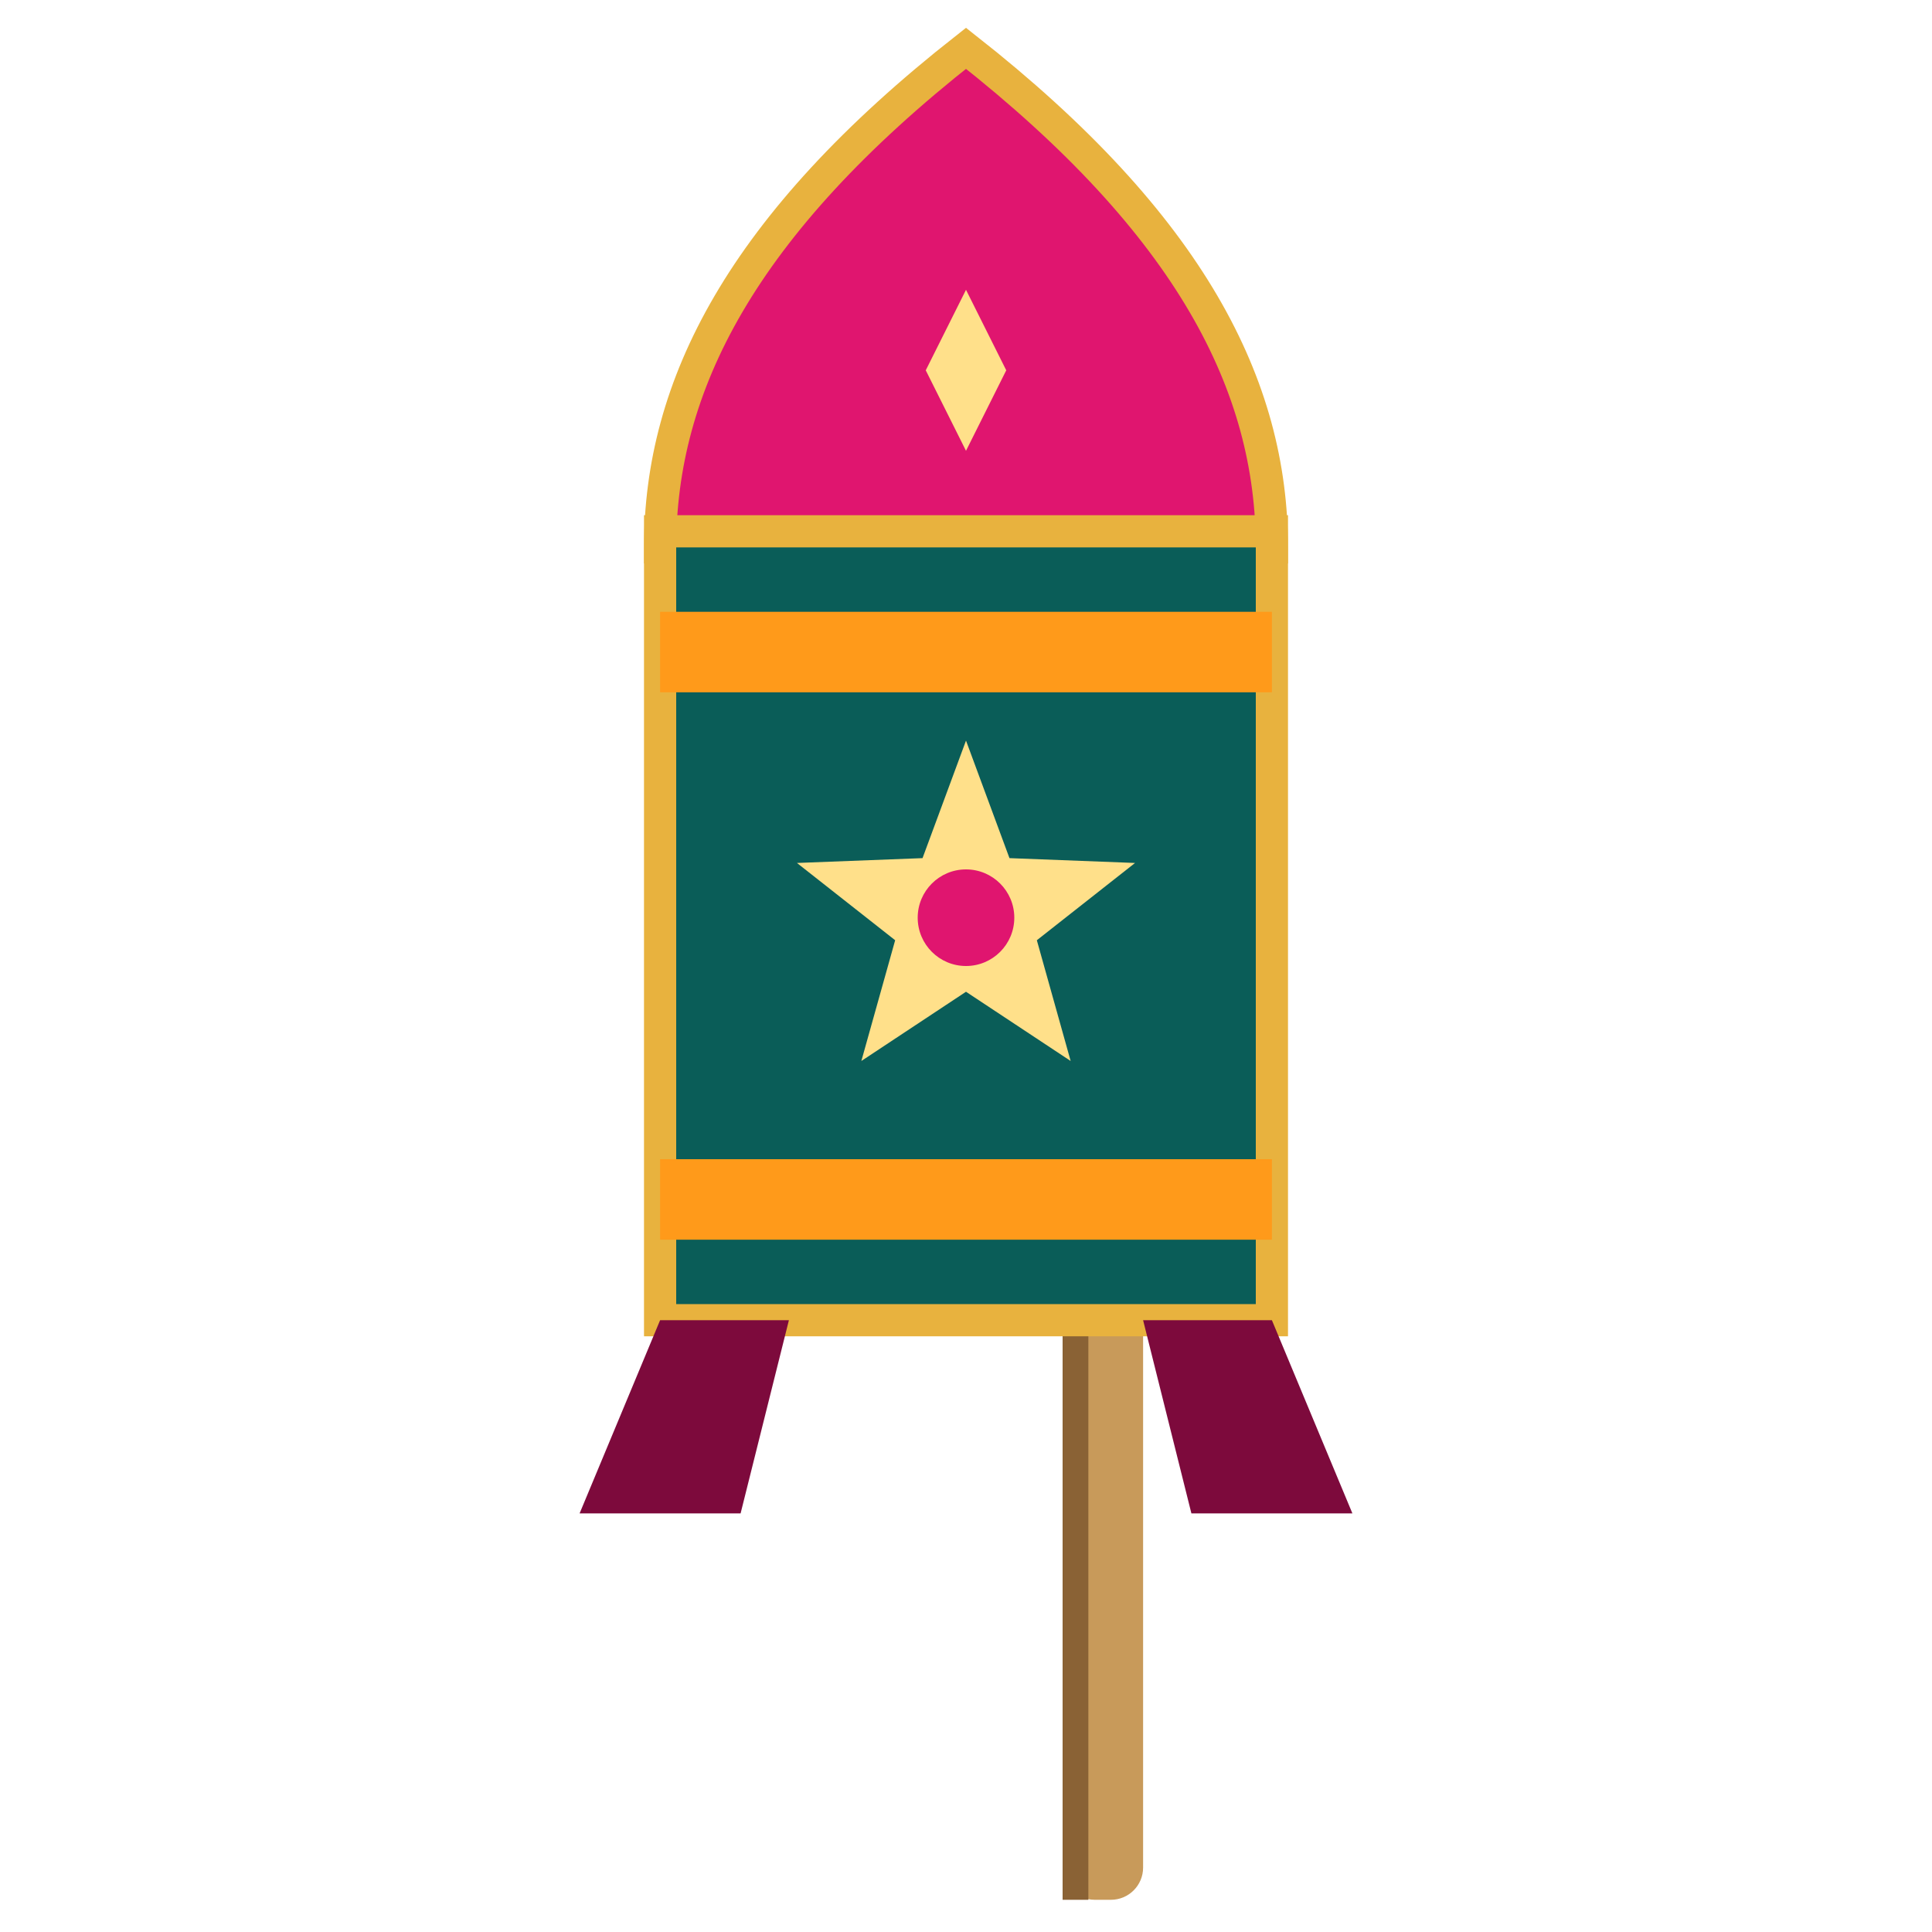
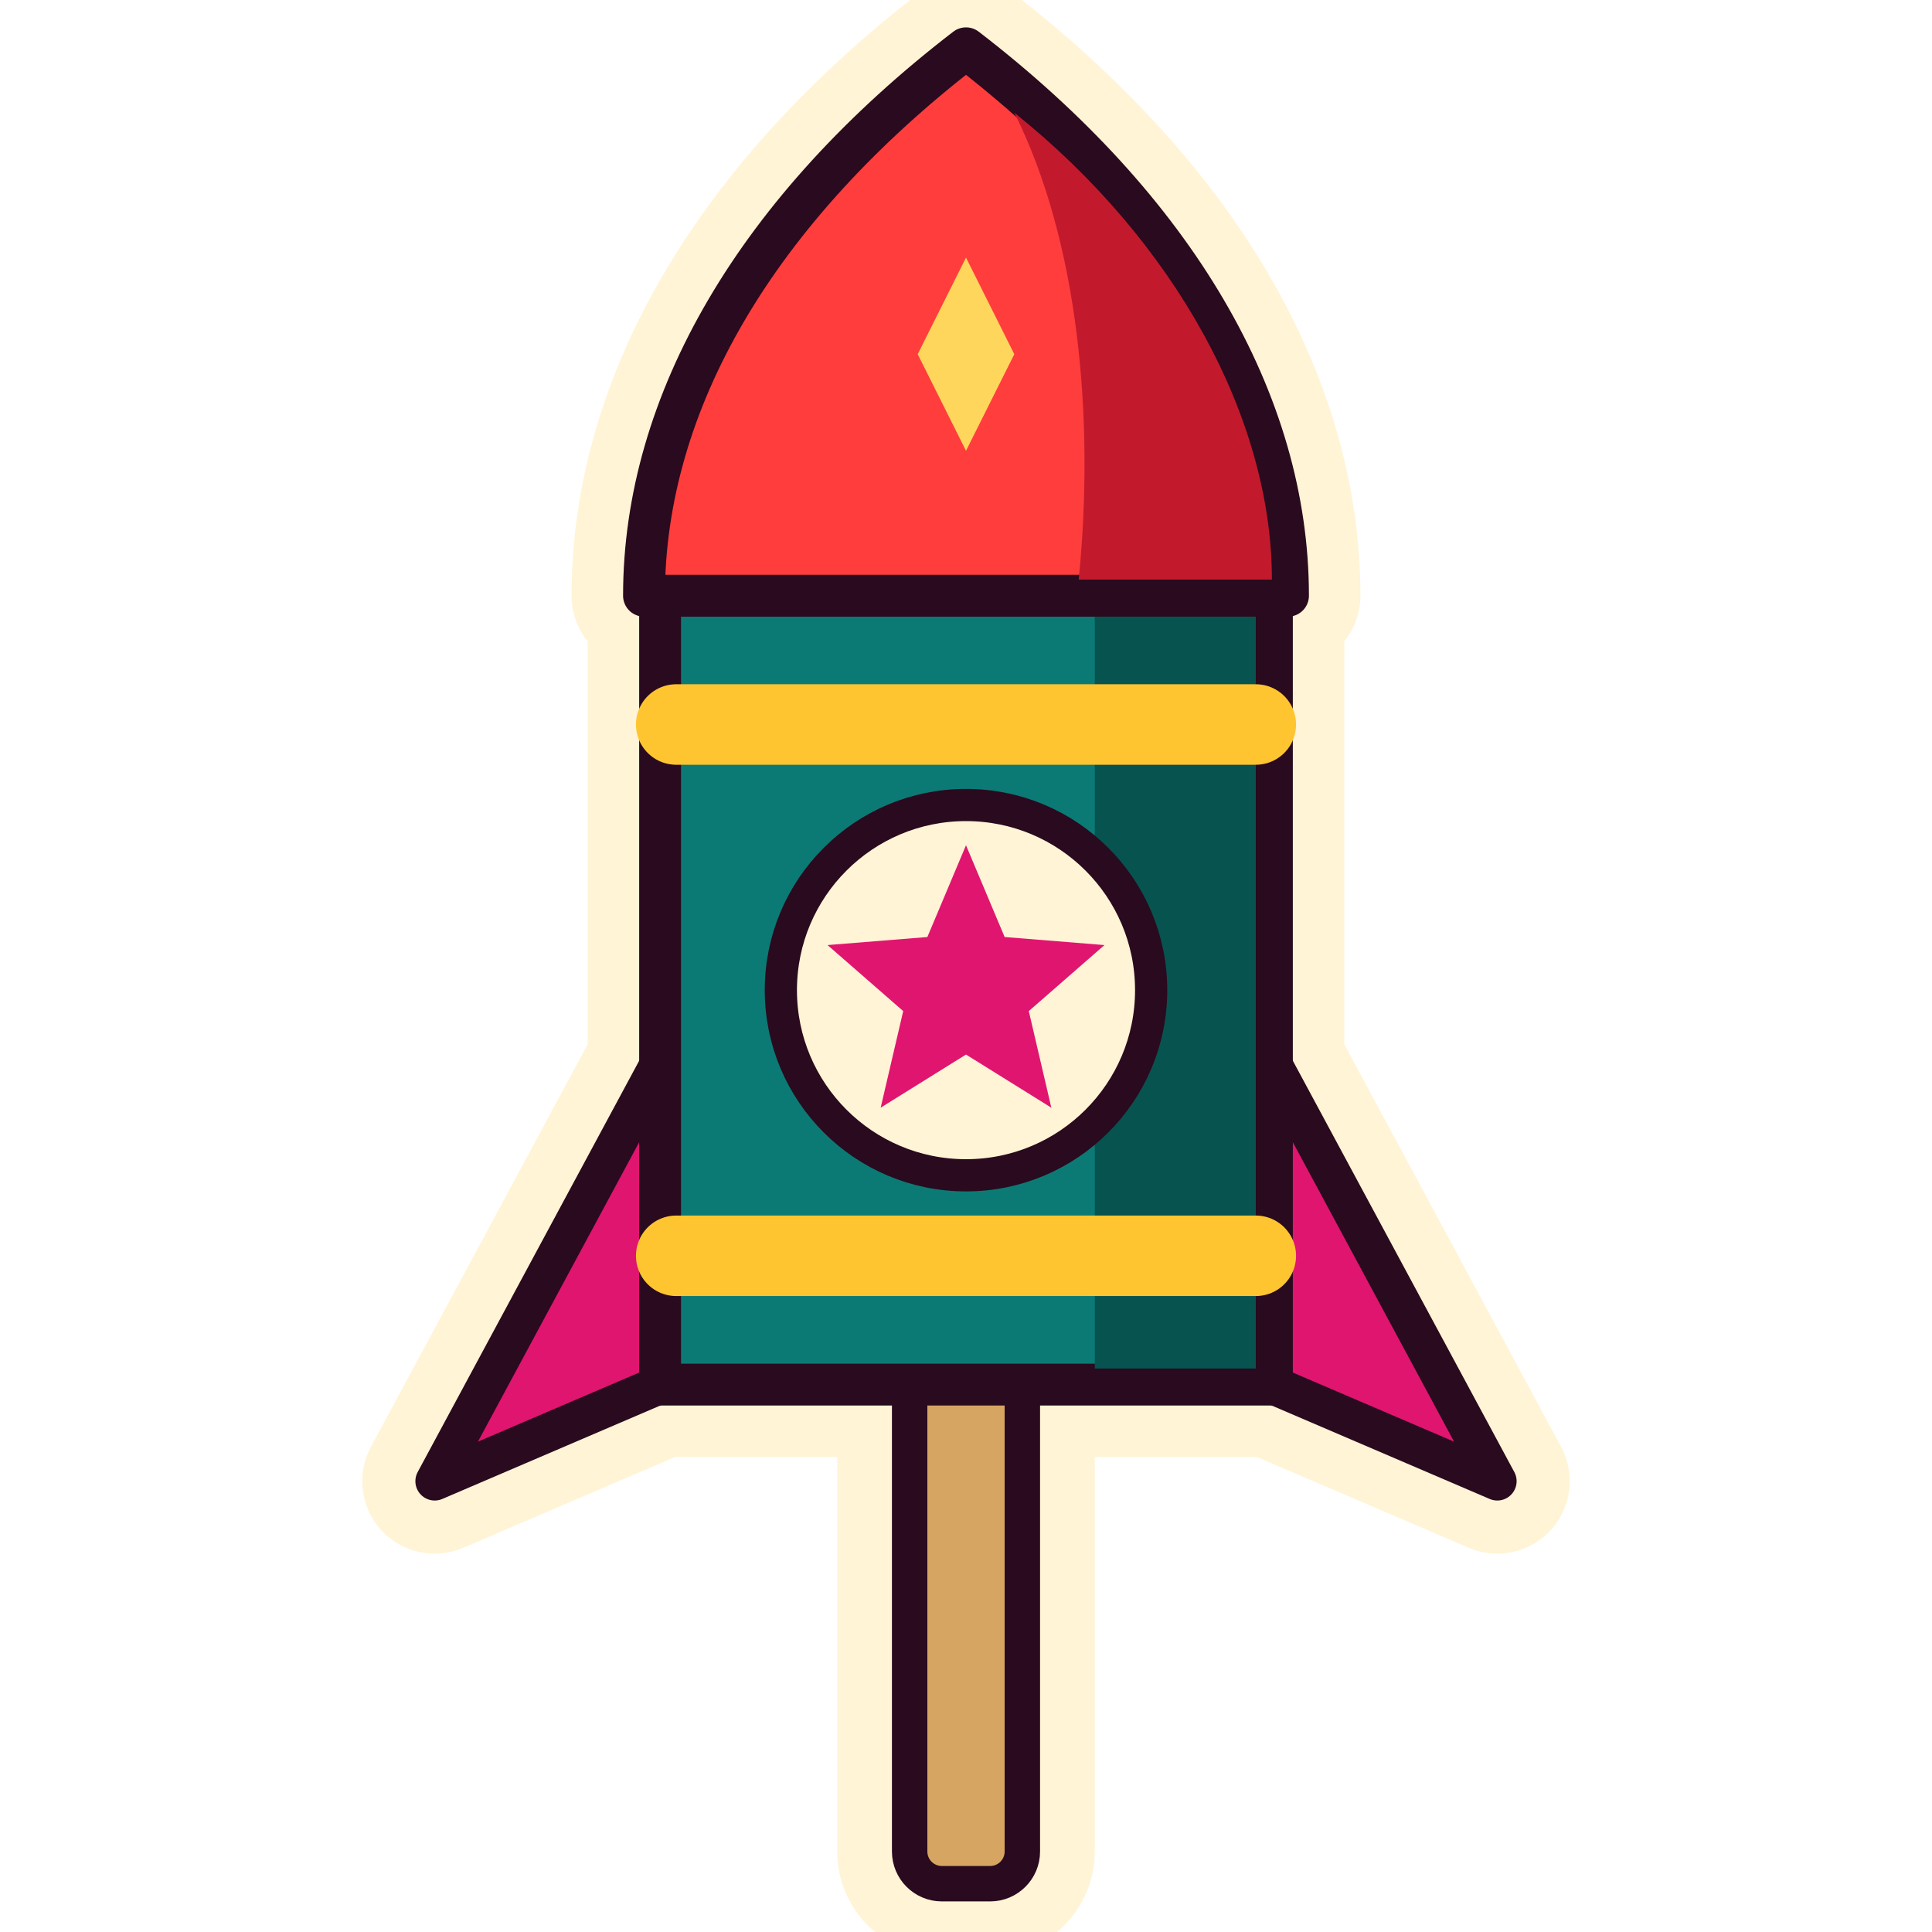
<svg xmlns="http://www.w3.org/2000/svg" width="240" height="240" viewBox="0 0 120 120">
-   <rect x="66" y="42" width="5" height="76" rx="2" fill="#c89a5a" />
-   <rect x="66" y="42" width="1.6" height="76" fill="#8a6235" />
-   <path d="M60 3C74 14 79 24 79 34H41C41 24 46 14 60 3Z" fill="#e0156f" stroke="#e8b23e" stroke-width="2" />
-   <rect x="41" y="33" width="38" height="49" fill="#0a5d58" />
-   <rect x="41" y="33" width="38" height="49" fill="none" stroke="#e8b23e" stroke-width="2" />
-   <rect x="41" y="38" width="38" height="5" fill="#ff9a1a" />
-   <rect x="41" y="72" width="38" height="5" fill="#ff9a1a" />
-   <path d="M60 46L62.7 53.3L70.5 53.6L64.4 58.4L66.5 65.9L60 61.6L53.5 65.9L55.6 58.4L49.5 53.6L57.3 53.3Z" fill="#ffe08a" />
-   <circle cx="60" cy="57" r="3" fill="#e0156f" />
-   <path d="M41 82l-5 12h10l3-12zM79 82l5 12H74l-3-12z" fill="#7d0a3c" />
-   <path d="M60 18l2.5 5-2.5 5-2.5-5z" fill="#ffe08a" />
+   <g stroke-linejoin="round" stroke-linecap="round">
+     <g fill="#fff4d6" stroke="#fff4d6" stroke-width="9">
+       <path d="M60 3C73 13 80 25 80 37H40C40 25 47 13 60 3Z" />
+       <path d="M41 37H79V86H41Z" />
+       <path d="M41 66L27 92L41 86ZM79 66L93 92L79 86Z" />
+       <rect x="56.500" y="84" width="7" height="33" rx="2" />
+     </g>
+     <rect x="56.500" y="84" width="7" height="33" rx="2" fill="#d6a561" stroke="#2a0a1e" stroke-width="2.2" />
+     <path d="M41 66L27 92L41 86ZM79 66L93 92L79 86Z" fill="#e0156f" stroke="#2a0a1e" stroke-width="2.4" />
+     <path d="M41 37H79V86H41Z" fill="#0b7a75" stroke="#2a0a1e" stroke-width="2.6" />
+     <path d="M68 38H78V85H68Z" fill="#075350" />
+     <path d="M42 45H78" stroke="#ffc531" stroke-width="5" />
+     <path d="M42 78H78" stroke="#ffc531" stroke-width="5" />
+     <circle cx="60" cy="61.500" r="11.500" fill="#fff4d6" stroke="#2a0a1e" stroke-width="2" />
+     <path d="M60 52.5L62.4 58.2L68.6 58.7L63.9 62.8L65.3 68.8L60 65.5L54.7 68.8L56.1 62.8L51.4 58.7L57.6 58.2Z" fill="#e0156f" />
+     <path d="M60 3C73 13 80 25 80 37H40C40 25 47 13 60 3Z" fill="#ff3d3d" stroke="#2a0a1e" stroke-width="2.6" />
+     <path d="M63 7C73 15 79 26 79 36H67C68 26 67 15 63 7Z" fill="#c21a2c" />
+     <path d="M60 16L63 22L60 28L57 22Z" fill="#ffd65c" />
+   </g>
</svg>
